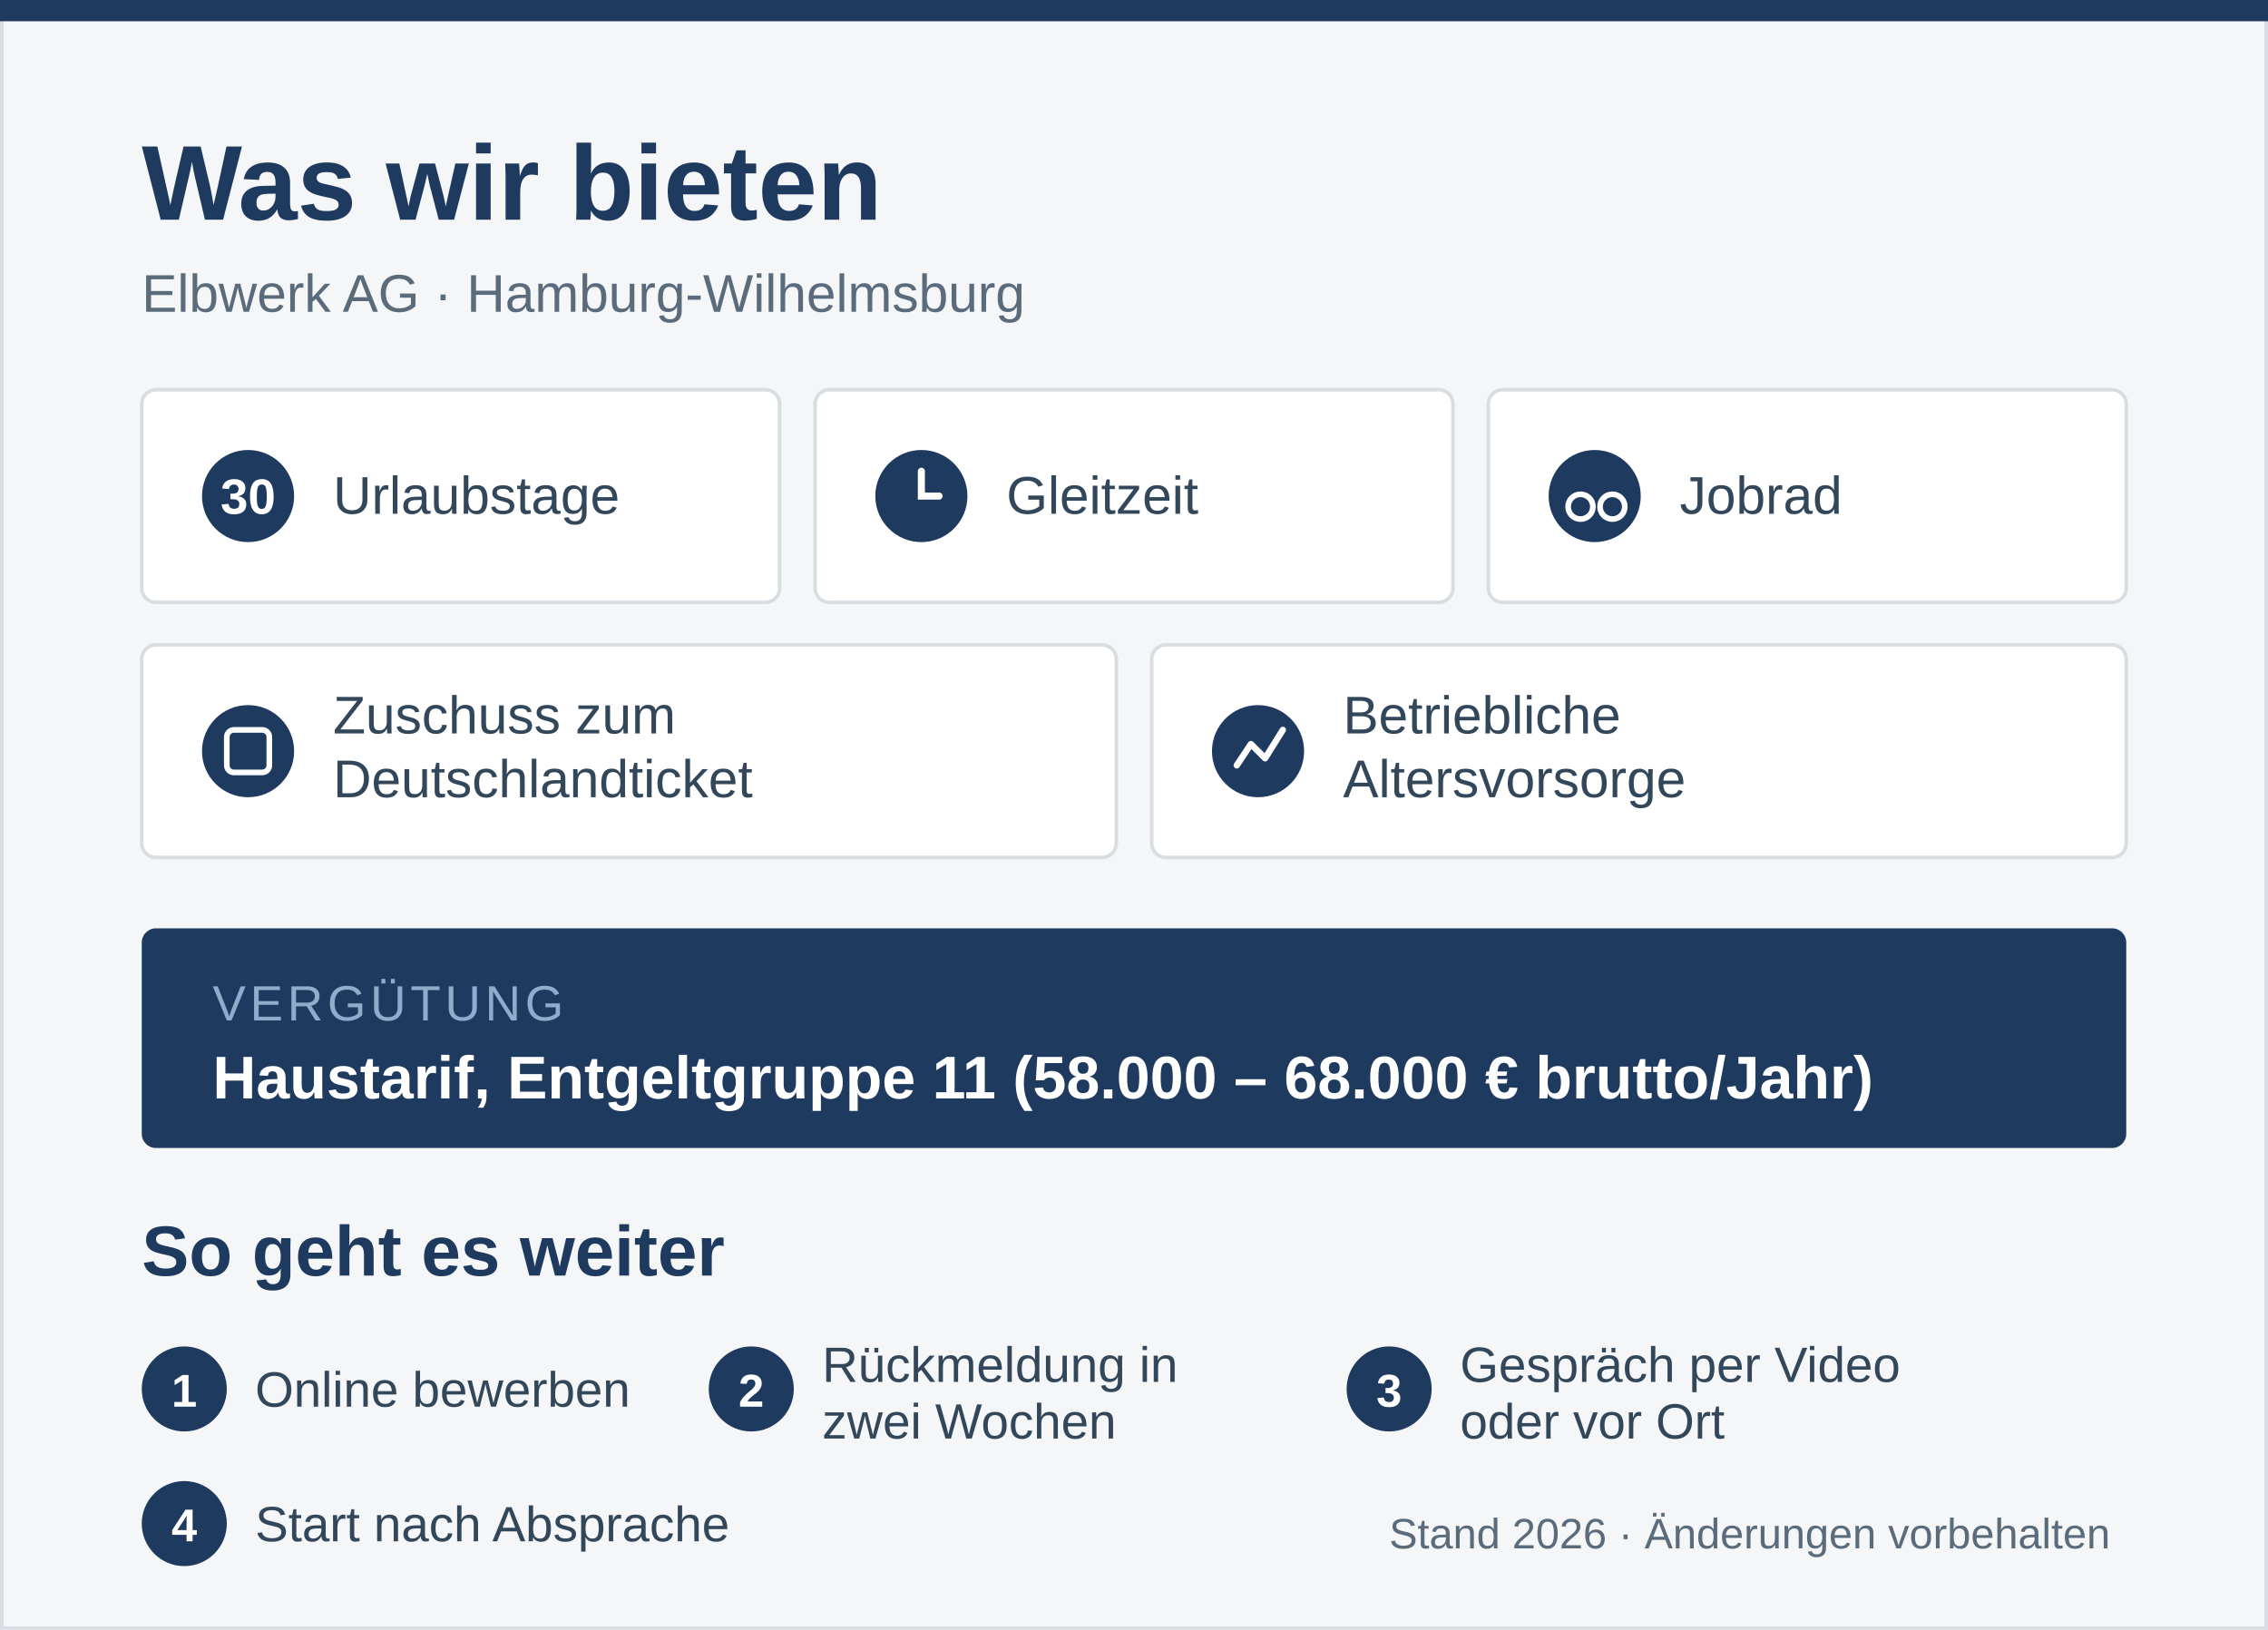
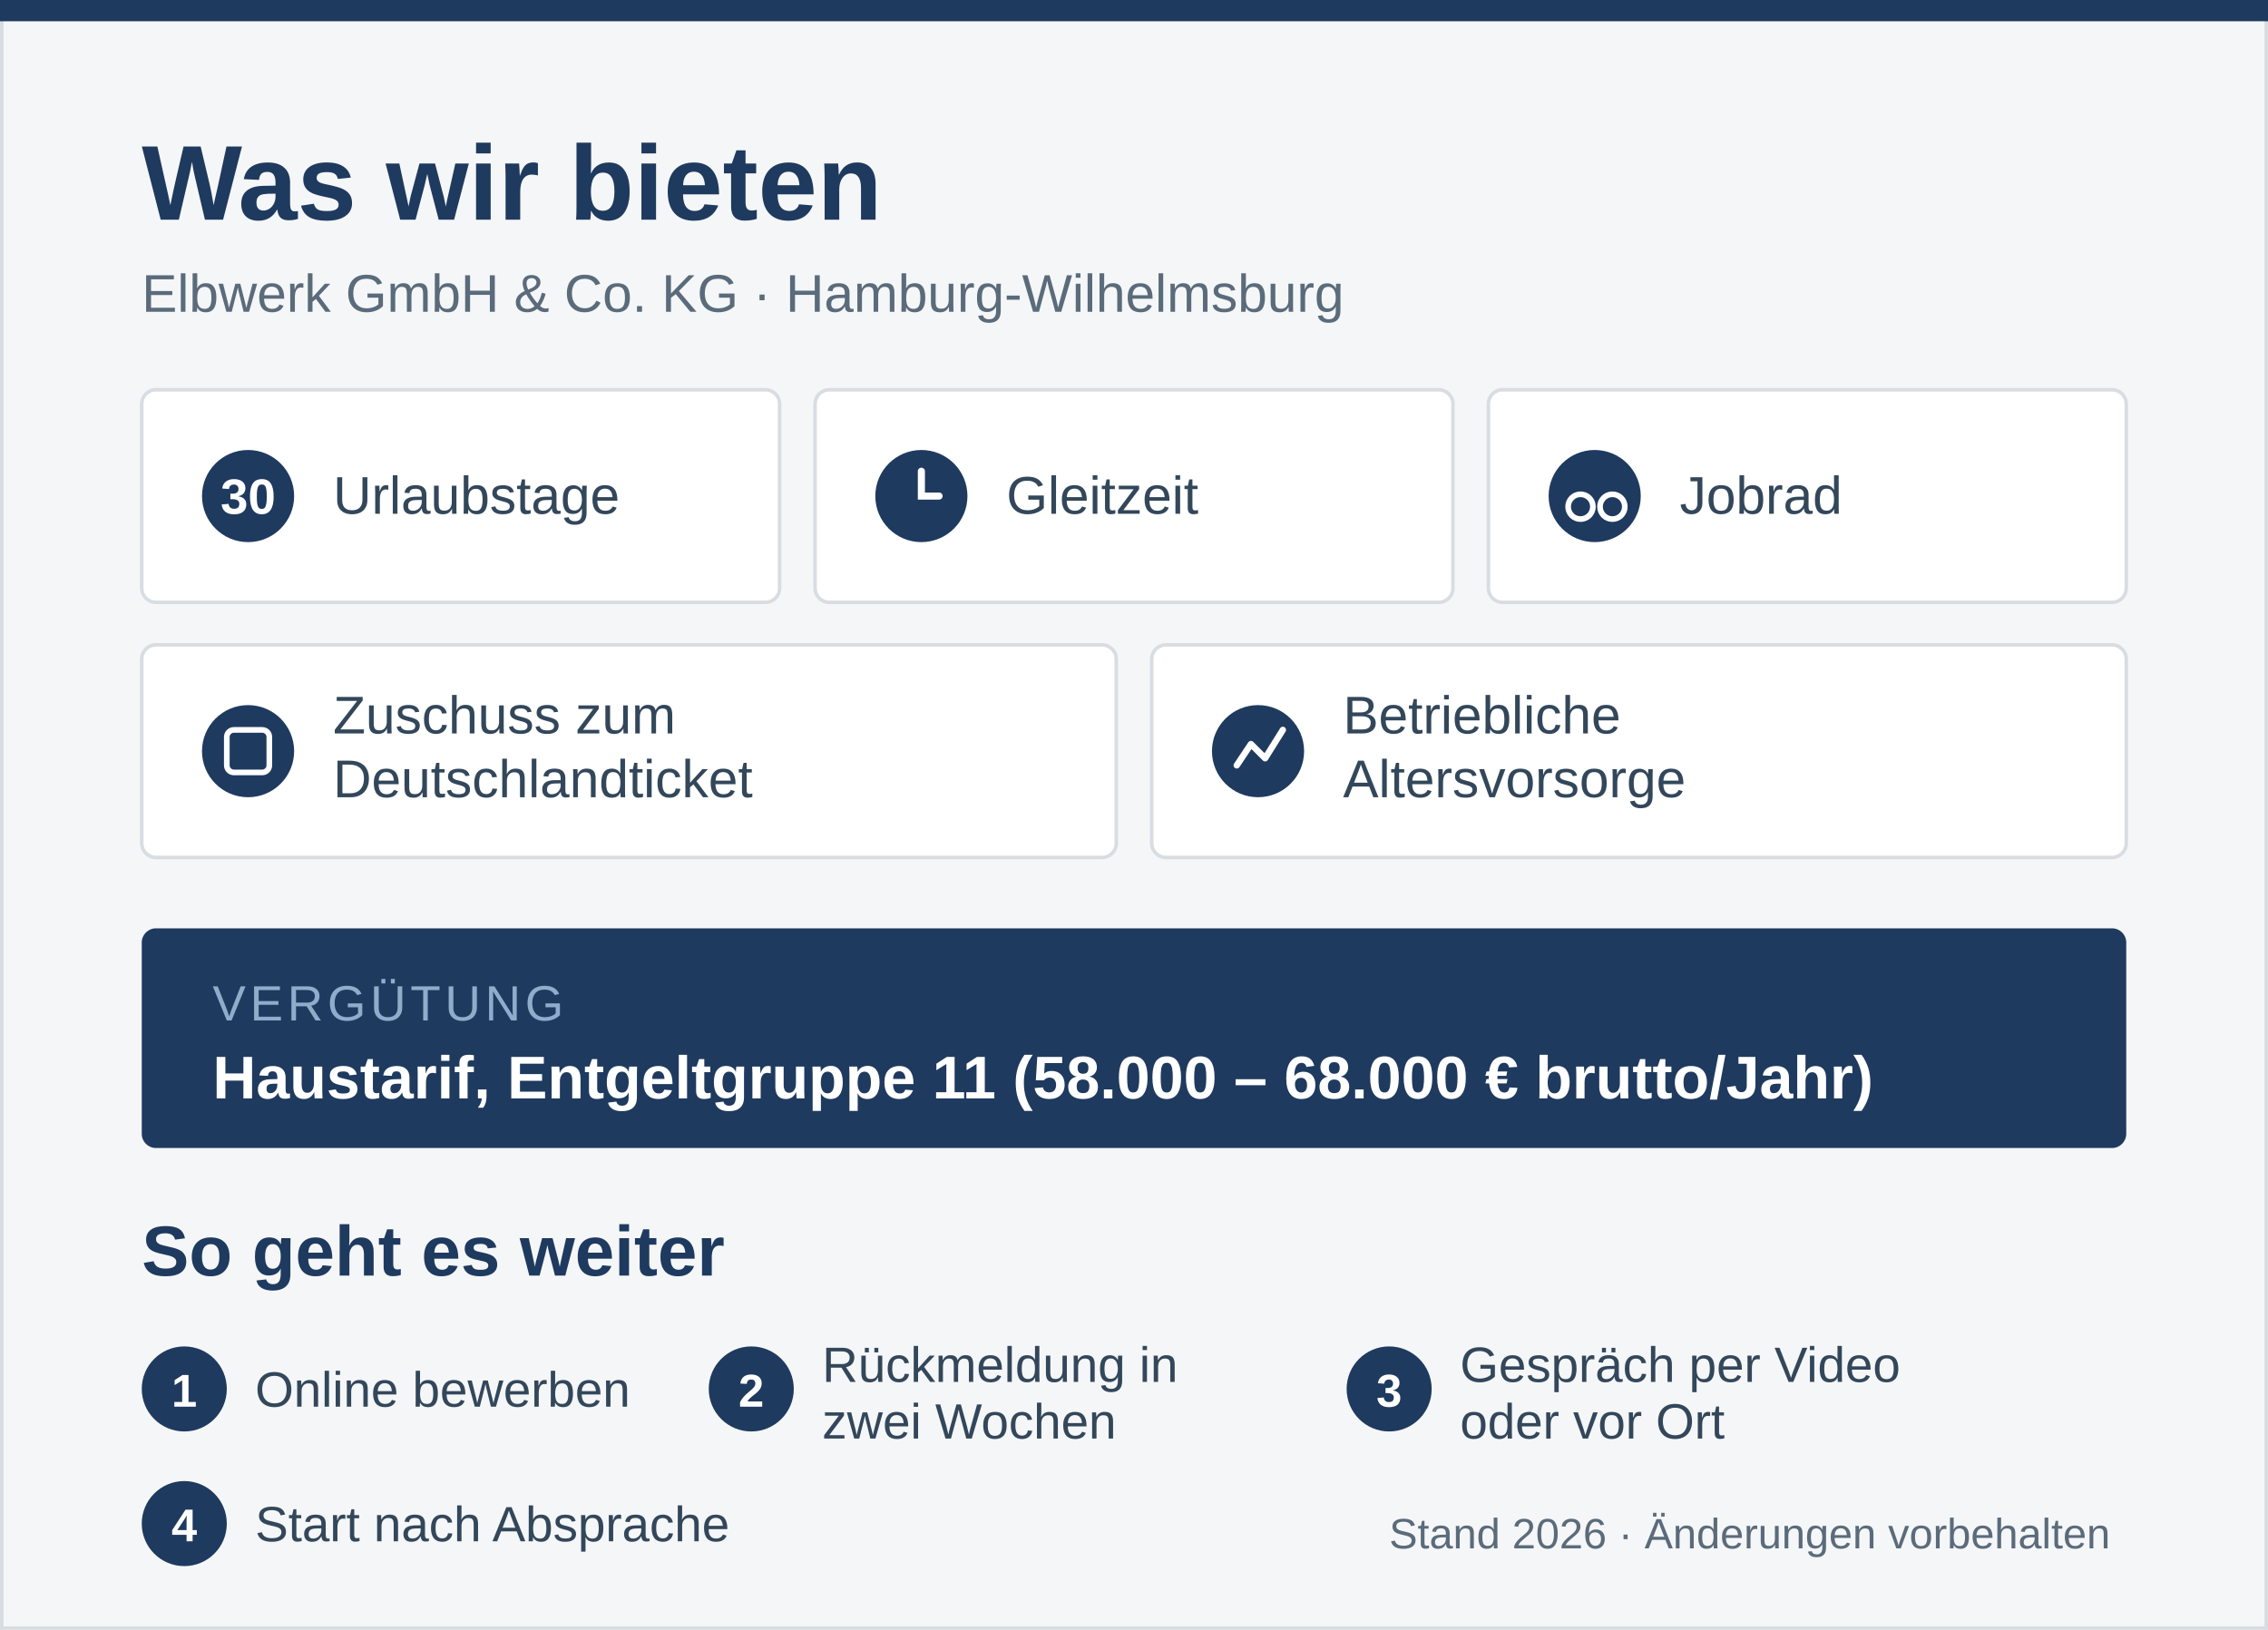
<svg xmlns="http://www.w3.org/2000/svg" viewBox="0 0 640 460" width="640" height="460" font-family="Arial, Helvetica, sans-serif">
  <rect width="640" height="460" fill="#FFFFFF" />
  <rect x="0.5" y="0.5" width="639" height="459" fill="#F5F6F7" stroke="#D8DDE2" />
  <rect x="0" y="0" width="640" height="6" fill="#1F3A5F" />
  <text x="40" y="62" font-size="30" font-weight="700" fill="#1F3A5F">Was wir bieten</text>
-   <text x="40" y="88" font-size="15" fill="#5A6B7B">Elbwerk AG · Hamburg-Wilhelmsburg</text>
+   <text x="40" y="88" font-size="15" fill="#5A6B7B">Elbwerk GmbH &amp; Co. KG · Hamburg-Wilhelmsburg</text>
  <g>
    <rect x="40" y="110" width="180" height="60" rx="4" fill="#FFFFFF" stroke="#D8DDE2" />
    <circle cx="70" cy="140" r="13" fill="#1F3A5F" />
    <text x="70" y="145" font-size="14" font-weight="700" fill="#FFFFFF" text-anchor="middle">30</text>
    <text x="94" y="145" font-size="15" fill="#33475B">Urlaubstage</text>
  </g>
  <g>
    <rect x="230" y="110" width="180" height="60" rx="4" fill="#FFFFFF" stroke="#D8DDE2" />
    <circle cx="260" cy="140" r="13" fill="#1F3A5F" />
    <path d="M260 133 v7 h5" fill="none" stroke="#FFFFFF" stroke-width="2" stroke-linecap="round" />
    <text x="284" y="145" font-size="15" fill="#33475B">Gleitzeit</text>
  </g>
  <g>
    <rect x="420" y="110" width="180" height="60" rx="4" fill="#FFFFFF" stroke="#D8DDE2" />
    <circle cx="450" cy="140" r="13" fill="#1F3A5F" />
    <circle cx="446" cy="143" r="3.5" fill="none" stroke="#FFFFFF" stroke-width="1.6" />
    <circle cx="455" cy="143" r="3.5" fill="none" stroke="#FFFFFF" stroke-width="1.6" />
    <text x="474" y="145" font-size="15" fill="#33475B">Jobrad</text>
  </g>
  <g>
    <rect x="40" y="182" width="275" height="60" rx="4" fill="#FFFFFF" stroke="#D8DDE2" />
    <circle cx="70" cy="212" r="13" fill="#1F3A5F" />
    <rect x="64" y="206" width="12" height="12" rx="2" fill="none" stroke="#FFFFFF" stroke-width="1.6" />
    <text x="94" y="207" font-size="15" fill="#33475B">Zuschuss zum</text>
    <text x="94" y="225" font-size="15" fill="#33475B">Deutschlandticket</text>
  </g>
  <g>
    <rect x="325" y="182" width="275" height="60" rx="4" fill="#FFFFFF" stroke="#D8DDE2" />
    <circle cx="355" cy="212" r="13" fill="#1F3A5F" />
    <path d="M349 216 l4 -6 l4 4 l5 -8" fill="none" stroke="#FFFFFF" stroke-width="1.8" stroke-linecap="round" stroke-linejoin="round" />
    <text x="379" y="207" font-size="15" fill="#33475B">Betriebliche</text>
    <text x="379" y="225" font-size="15" fill="#33475B">Altersvorsorge</text>
  </g>
  <rect x="40" y="262" width="560" height="62" rx="4" fill="#1F3A5F" />
  <text x="60" y="288" font-size="14" letter-spacing="1.2" fill="#8FADCB">VERGÜTUNG</text>
  <text x="60" y="310" font-size="17" font-weight="700" fill="#FFFFFF">
    Haustarif, Entgeltgruppe 11 (58.000 – 68.000 € brutto/Jahr)
  </text>
  <text x="40" y="360" font-size="20" font-weight="700" fill="#1F3A5F">So geht es weiter</text>
  <g>
    <circle cx="52" cy="392" r="12" fill="#1F3A5F" />
    <text x="52" y="397" font-size="13" font-weight="700" fill="#FFFFFF" text-anchor="middle">1</text>
    <text x="72" y="397" font-size="14" fill="#33475B">Online bewerben</text>
    <circle cx="212" cy="392" r="12" fill="#1F3A5F" />
    <text x="212" y="397" font-size="13" font-weight="700" fill="#FFFFFF" text-anchor="middle">2</text>
    <text x="232" y="390" font-size="14" fill="#33475B">Rückmeldung in</text>
    <text x="232" y="406" font-size="14" fill="#33475B">zwei Wochen</text>
    <circle cx="392" cy="392" r="12" fill="#1F3A5F" />
    <text x="392" y="397" font-size="13" font-weight="700" fill="#FFFFFF" text-anchor="middle">3</text>
    <text x="412" y="390" font-size="14" fill="#33475B">Gespräch per Video</text>
    <text x="412" y="406" font-size="14" fill="#33475B">oder vor Ort</text>
    <circle cx="52" cy="430" r="12" fill="#1F3A5F" />
    <text x="52" y="435" font-size="13" font-weight="700" fill="#FFFFFF" text-anchor="middle">4</text>
    <text x="72" y="435" font-size="14" fill="#33475B">Start nach Absprache</text>
  </g>
  <text x="392" y="437" font-size="12" fill="#5A6B7B">Stand 2026 · Änderungen vorbehalten</text>
</svg>
